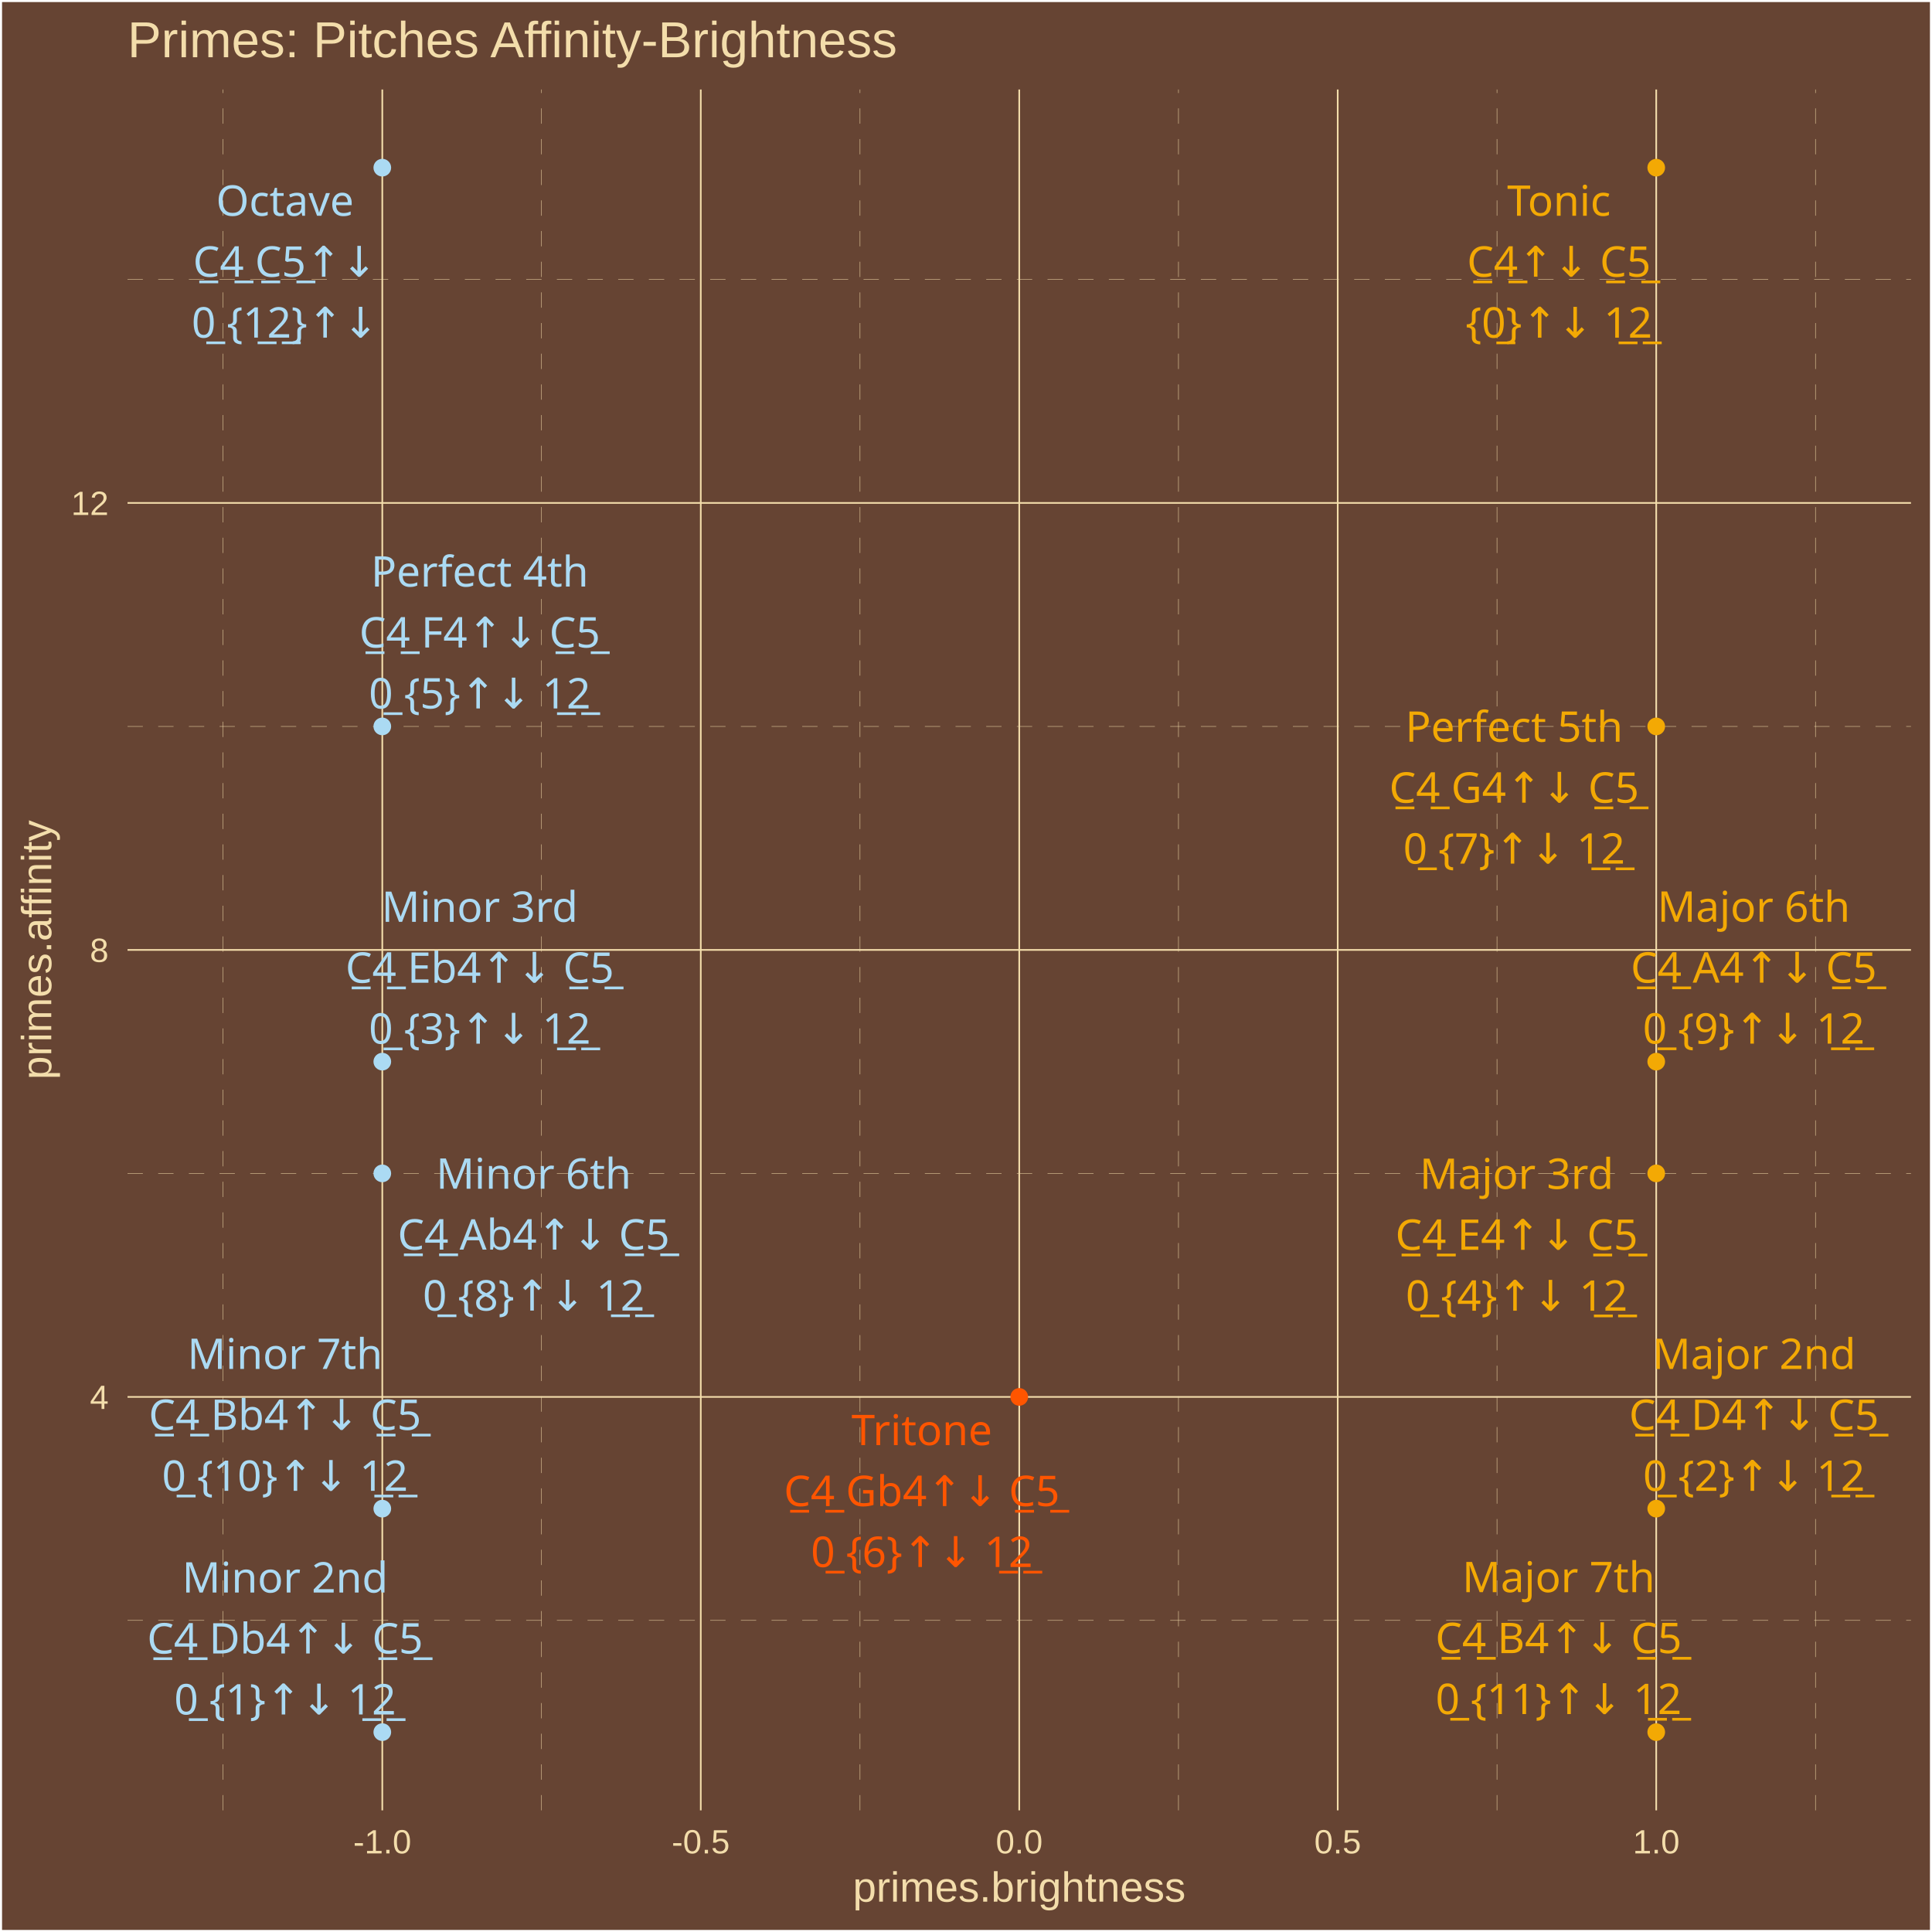
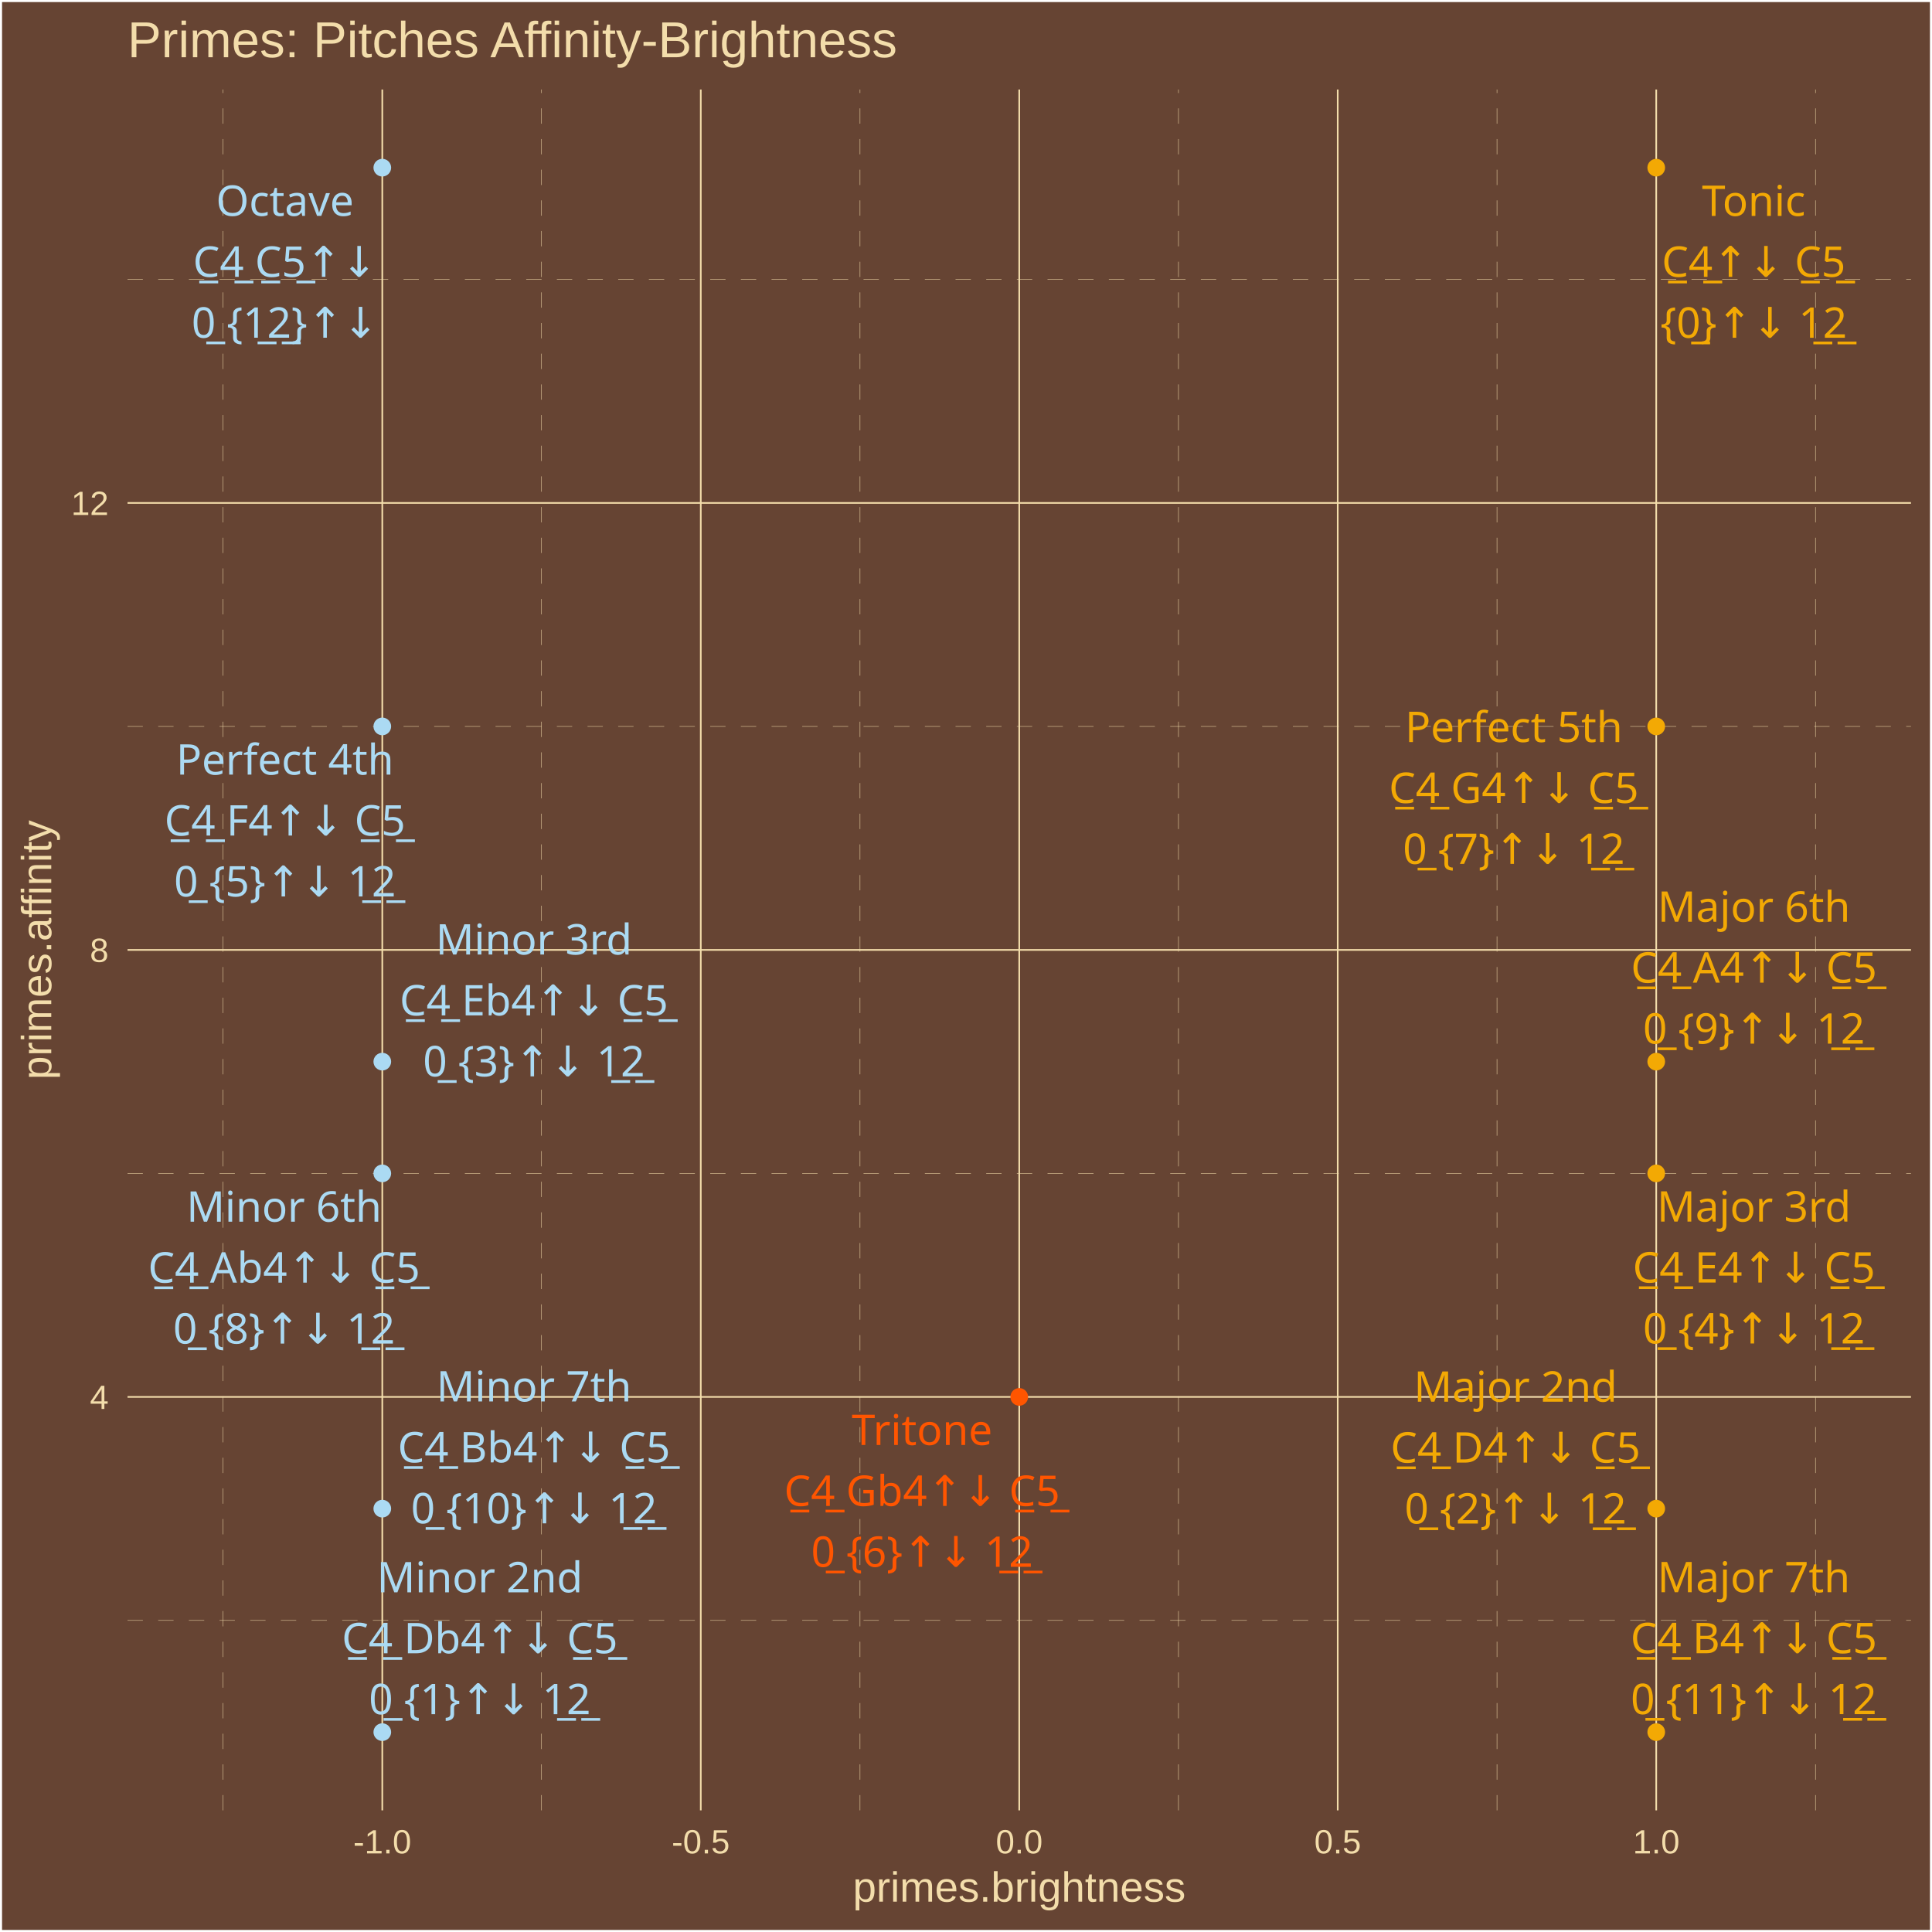
<svg xmlns="http://www.w3.org/2000/svg" class="svglite" width="504.00pt" height="504.00pt" viewBox="0 0 504.00 504.00">
  <defs>
    <style type="text/css">
    .svglite line, .svglite polyline, .svglite polygon, .svglite path, .svglite rect, .svglite circle {
      fill: none;
      stroke: #000000;
      stroke-linecap: round;
      stroke-linejoin: round;
      stroke-miterlimit: 10.00;
    }
    .svglite text {
      white-space: pre;
    }
  </style>
  </defs>
  <rect width="100%" height="100%" style="stroke: none; fill: #664433;" />
  <defs>
    <clipPath id="cpMC4wMHw1MDQuMDB8MC4wMHw1MDQuMDA=">
      <rect x="0.00" y="0.00" width="504.00" height="504.00" />
    </clipPath>
  </defs>
  <g clip-path="url(#cpMC4wMHw1MDQuMDB8MC4wMHw1MDQuMDA=)">
    <rect x="0.00" y="-0" width="504.00" height="504.00" style="stroke-width: 1.07; stroke: #FFFFFF; fill: #664433;" />
  </g>
  <defs>
    <clipPath id="cpMzMuMjd8NDk4LjUyfDIzLjM0fDQ3Mi4yNw==">
      <rect x="33.27" y="23.34" width="465.25" height="448.93" />
    </clipPath>
  </defs>
  <g clip-path="url(#cpMzMuMjd8NDk4LjUyfDIzLjM0fDQ3Mi4yNw==)">
    <rect x="33.27" y="23.34" width="465.25" height="448.93" style="stroke-width: 1.07; stroke: none; fill: #664433;" />
    <polyline points="33.27,422.71 498.52,422.71 " style="stroke-width: 0.11; stroke: #F3DDAB; stroke-dasharray: 4.00,4.00; stroke-linecap: butt;" />
    <polyline points="33.27,306.10 498.52,306.10 " style="stroke-width: 0.11; stroke: #F3DDAB; stroke-dasharray: 4.00,4.00; stroke-linecap: butt;" />
    <polyline points="33.27,189.50 498.52,189.50 " style="stroke-width: 0.11; stroke: #F3DDAB; stroke-dasharray: 4.00,4.00; stroke-linecap: butt;" />
    <polyline points="33.27,72.89 498.52,72.89 " style="stroke-width: 0.11; stroke: #F3DDAB; stroke-dasharray: 4.00,4.00; stroke-linecap: butt;" />
    <polyline points="58.19,472.27 58.19,23.34 " style="stroke-width: 0.11; stroke: #F3DDAB; stroke-dasharray: 4.00,4.00; stroke-linecap: butt;" />
    <polyline points="141.27,472.27 141.27,23.34 " style="stroke-width: 0.11; stroke: #F3DDAB; stroke-dasharray: 4.00,4.00; stroke-linecap: butt;" />
    <polyline points="224.35,472.27 224.35,23.34 " style="stroke-width: 0.11; stroke: #F3DDAB; stroke-dasharray: 4.00,4.00; stroke-linecap: butt;" />
    <polyline points="307.43,472.27 307.43,23.34 " style="stroke-width: 0.11; stroke: #F3DDAB; stroke-dasharray: 4.00,4.00; stroke-linecap: butt;" />
    <polyline points="390.52,472.27 390.52,23.34 " style="stroke-width: 0.11; stroke: #F3DDAB; stroke-dasharray: 4.00,4.00; stroke-linecap: butt;" />
    <polyline points="473.60,472.27 473.60,23.34 " style="stroke-width: 0.11; stroke: #F3DDAB; stroke-dasharray: 4.00,4.00; stroke-linecap: butt;" />
    <polyline points="33.27,364.41 498.52,364.41 " style="stroke-width: 0.43; stroke: #F3DDAB; stroke-linecap: butt;" />
    <polyline points="33.27,247.80 498.52,247.80 " style="stroke-width: 0.43; stroke: #F3DDAB; stroke-linecap: butt;" />
    <polyline points="33.27,131.20 498.52,131.20 " style="stroke-width: 0.43; stroke: #F3DDAB; stroke-linecap: butt;" />
    <polyline points="99.73,472.27 99.73,23.34 " style="stroke-width: 0.43; stroke: #F3DDAB; stroke-linecap: butt;" />
    <polyline points="182.81,472.27 182.81,23.34 " style="stroke-width: 0.43; stroke: #F3DDAB; stroke-linecap: butt;" />
    <polyline points="265.89,472.27 265.89,23.34 " style="stroke-width: 0.43; stroke: #F3DDAB; stroke-linecap: butt;" />
    <polyline points="348.97,472.27 348.97,23.34 " style="stroke-width: 0.43; stroke: #F3DDAB; stroke-linecap: butt;" />
    <polyline points="432.06,472.27 432.06,23.34 " style="stroke-width: 0.43; stroke: #F3DDAB; stroke-linecap: butt;" />
    <circle cx="432.06" cy="43.74" r="1.95" style="stroke-width: 0.71; stroke: #F3A904; fill: #F3A904;" />
    <circle cx="99.73" cy="451.86" r="1.95" style="stroke-width: 0.71; stroke: #ABDAF3; fill: #ABDAF3;" />
    <circle cx="432.06" cy="393.56" r="1.95" style="stroke-width: 0.71; stroke: #F3A904; fill: #F3A904;" />
    <circle cx="99.73" cy="276.95" r="1.95" style="stroke-width: 0.71; stroke: #ABDAF3; fill: #ABDAF3;" />
    <circle cx="432.06" cy="306.10" r="1.95" style="stroke-width: 0.71; stroke: #F3A904; fill: #F3A904;" />
    <circle cx="99.73" cy="189.50" r="1.95" style="stroke-width: 0.71; stroke: #ABDAF3; fill: #ABDAF3;" />
    <circle cx="265.89" cy="364.41" r="1.95" style="stroke-width: 0.71; stroke: #FF5500; fill: #FF5500;" />
    <circle cx="432.06" cy="189.50" r="1.95" style="stroke-width: 0.71; stroke: #F3A904; fill: #F3A904;" />
    <circle cx="99.73" cy="306.10" r="1.95" style="stroke-width: 0.71; stroke: #ABDAF3; fill: #ABDAF3;" />
    <circle cx="432.06" cy="276.95" r="1.95" style="stroke-width: 0.71; stroke: #F3A904; fill: #F3A904;" />
    <circle cx="99.73" cy="393.56" r="1.95" style="stroke-width: 0.71; stroke: #ABDAF3; fill: #ABDAF3;" />
    <circle cx="432.06" cy="451.86" r="1.95" style="stroke-width: 0.71; stroke: #F3A904; fill: #F3A904;" />
    <circle cx="99.73" cy="43.74" r="1.95" style="stroke-width: 0.71; stroke: #ABDAF3; fill: #ABDAF3;" />
-     <text x="406.67" y="56.29" text-anchor="middle" style="font-size: 11.04px;fill: #F3A904; font-family: &quot;Arial Unicode MS&quot;;" textLength="26.97px" lengthAdjust="spacingAndGlyphs">Tonic</text>
-     <text x="406.67" y="72.19" text-anchor="middle" style="font-size: 11.04px;fill: #F3A904; font-family: &quot;Arial Unicode MS&quot;;" textLength="46.99px" lengthAdjust="spacingAndGlyphs">C̲4̲↑↓ C̲5̲</text>
-     <text x="406.67" y="88.09" text-anchor="middle" style="font-size: 11.04px;fill: #F3A904; font-family: &quot;Arial Unicode MS&quot;;" textLength="44.57px" lengthAdjust="spacingAndGlyphs">{0̲}↑↓ 1̲2̲</text>
-     <text x="74.37" y="415.45" text-anchor="middle" style="font-size: 11.04px;fill: #ABDAF3; font-family: &quot;Arial Unicode MS&quot;;" textLength="49.05px" lengthAdjust="spacingAndGlyphs">Minor 2nd</text>
-     <text x="74.37" y="431.35" text-anchor="middle" style="font-size: 11.04px;fill: #ABDAF3; font-family: &quot;Arial Unicode MS&quot;;" textLength="70.29px" lengthAdjust="spacingAndGlyphs">C̲4̲ Db4↑↓ C̲5̲</text>
-     <text x="74.37" y="447.25" text-anchor="middle" style="font-size: 11.04px;fill: #ABDAF3; font-family: &quot;Arial Unicode MS&quot;;" textLength="53.77px" lengthAdjust="spacingAndGlyphs">0̲ {1}↑↓ 1̲2̲</text>
-     <text x="457.56" y="357.13" text-anchor="middle" style="font-size: 11.04px;fill: #F3A904; font-family: &quot;Arial Unicode MS&quot;;" textLength="49.05px" lengthAdjust="spacingAndGlyphs">Major 2nd</text>
-     <text x="457.56" y="373.03" text-anchor="middle" style="font-size: 11.04px;fill: #F3A904; font-family: &quot;Arial Unicode MS&quot;;" textLength="64.15px" lengthAdjust="spacingAndGlyphs">C̲4̲ D4↑↓ C̲5̲</text>
-     <text x="457.56" y="388.92" text-anchor="middle" style="font-size: 11.04px;fill: #F3A904; font-family: &quot;Arial Unicode MS&quot;;" textLength="53.77px" lengthAdjust="spacingAndGlyphs">0̲ {2}↑↓ 1̲2̲</text>
-     <text x="125.15" y="240.48" text-anchor="middle" style="font-size: 11.04px;fill: #ABDAF3; font-family: &quot;Arial Unicode MS&quot;;" textLength="46.58px" lengthAdjust="spacingAndGlyphs">Minor 3rd</text>
-     <text x="125.15" y="256.37" text-anchor="middle" style="font-size: 11.04px;fill: #ABDAF3; font-family: &quot;Arial Unicode MS&quot;;" textLength="69.68px" lengthAdjust="spacingAndGlyphs">C̲4̲ Eb4↑↓ C̲5̲</text>
-     <text x="125.15" y="272.27" text-anchor="middle" style="font-size: 11.04px;fill: #ABDAF3; font-family: &quot;Arial Unicode MS&quot;;" textLength="53.77px" lengthAdjust="spacingAndGlyphs">0̲ {3}↑↓ 1̲2̲</text>
-     <text x="395.64" y="310.14" text-anchor="middle" style="font-size: 11.04px;fill: #F3A904; font-family: &quot;Arial Unicode MS&quot;;" textLength="46.58px" lengthAdjust="spacingAndGlyphs">Major 3rd</text>
-     <text x="395.64" y="326.04" text-anchor="middle" style="font-size: 11.04px;fill: #F3A904; font-family: &quot;Arial Unicode MS&quot;;" textLength="63.55px" lengthAdjust="spacingAndGlyphs">C̲4̲ E4↑↓ C̲5̲</text>
-     <text x="395.64" y="341.93" text-anchor="middle" style="font-size: 11.04px;fill: #F3A904; font-family: &quot;Arial Unicode MS&quot;;" textLength="53.77px" lengthAdjust="spacingAndGlyphs">0̲ {4}↑↓ 1̲2̲</text>
-     <text x="125.15" y="153.02" text-anchor="middle" style="font-size: 11.04px;fill: #ABDAF3; font-family: &quot;Arial Unicode MS&quot;;" textLength="53.35px" lengthAdjust="spacingAndGlyphs">Perfect 4th</text>
-     <text x="125.15" y="168.92" text-anchor="middle" style="font-size: 11.04px;fill: #ABDAF3; font-family: &quot;Arial Unicode MS&quot;;" textLength="62.93px" lengthAdjust="spacingAndGlyphs">C̲4̲ F4↑↓ C̲5̲</text>
-     <text x="125.15" y="184.82" text-anchor="middle" style="font-size: 11.04px;fill: #ABDAF3; font-family: &quot;Arial Unicode MS&quot;;" textLength="53.77px" lengthAdjust="spacingAndGlyphs">0̲ {5}↑↓ 1̲2̲</text>
-     <text x="240.47" y="376.99" text-anchor="middle" style="font-size: 11.04px;fill: #FF5500; font-family: &quot;Arial Unicode MS&quot;;" textLength="34.33px" lengthAdjust="spacingAndGlyphs">Tritone</text>
-     <text x="240.47" y="392.89" text-anchor="middle" style="font-size: 11.04px;fill: #FF5500; font-family: &quot;Arial Unicode MS&quot;;" textLength="70.91px" lengthAdjust="spacingAndGlyphs">C̲4̲ Gb4↑↓ C̲5̲</text>
-     <text x="240.47" y="408.78" text-anchor="middle" style="font-size: 11.04px;fill: #FF5500; font-family: &quot;Arial Unicode MS&quot;;" textLength="53.77px" lengthAdjust="spacingAndGlyphs">0̲ {6}↑↓ 1̲2̲</text>
-     <text x="394.99" y="193.50" text-anchor="middle" style="font-size: 11.04px;fill: #F3A904; font-family: &quot;Arial Unicode MS&quot;;" textLength="53.35px" lengthAdjust="spacingAndGlyphs">Perfect 5th</text>
-     <text x="394.99" y="209.40" text-anchor="middle" style="font-size: 11.04px;fill: #F3A904; font-family: &quot;Arial Unicode MS&quot;;" textLength="64.77px" lengthAdjust="spacingAndGlyphs">C̲4̲ G4↑↓ C̲5̲</text>
-     <text x="394.99" y="225.30" text-anchor="middle" style="font-size: 11.04px;fill: #F3A904; font-family: &quot;Arial Unicode MS&quot;;" textLength="53.77px" lengthAdjust="spacingAndGlyphs">0̲ {7}↑↓ 1̲2̲</text>
-     <text x="139.22" y="310.10" text-anchor="middle" style="font-size: 11.04px;fill: #ABDAF3; font-family: &quot;Arial Unicode MS&quot;;" textLength="45.98px" lengthAdjust="spacingAndGlyphs">Minor 6th</text>
-     <text x="139.22" y="325.99" text-anchor="middle" style="font-size: 11.04px;fill: #ABDAF3; font-family: &quot;Arial Unicode MS&quot;;" textLength="69.68px" lengthAdjust="spacingAndGlyphs">C̲4̲ Ab4↑↓ C̲5̲</text>
-     <text x="139.22" y="341.89" text-anchor="middle" style="font-size: 11.04px;fill: #ABDAF3; font-family: &quot;Arial Unicode MS&quot;;" textLength="53.77px" lengthAdjust="spacingAndGlyphs">0̲ {8}↑↓ 1̲2̲</text>
-     <text x="457.50" y="240.45" text-anchor="middle" style="font-size: 11.04px;fill: #F3A904; font-family: &quot;Arial Unicode MS&quot;;" textLength="45.98px" lengthAdjust="spacingAndGlyphs">Major 6th</text>
-     <text x="457.50" y="256.35" text-anchor="middle" style="font-size: 11.04px;fill: #F3A904; font-family: &quot;Arial Unicode MS&quot;;" textLength="63.55px" lengthAdjust="spacingAndGlyphs">C̲4̲ A4↑↓ C̲5̲</text>
-     <text x="457.50" y="272.25" text-anchor="middle" style="font-size: 11.04px;fill: #F3A904; font-family: &quot;Arial Unicode MS&quot;;" textLength="53.77px" lengthAdjust="spacingAndGlyphs">0̲ {9}↑↓ 1̲2̲</text>
-     <text x="74.34" y="357.12" text-anchor="middle" style="font-size: 11.04px;fill: #ABDAF3; font-family: &quot;Arial Unicode MS&quot;;" textLength="45.98px" lengthAdjust="spacingAndGlyphs">Minor 7th</text>
-     <text x="74.34" y="373.02" text-anchor="middle" style="font-size: 11.04px;fill: #ABDAF3; font-family: &quot;Arial Unicode MS&quot;;" textLength="69.68px" lengthAdjust="spacingAndGlyphs">C̲4̲ Bb4↑↓ C̲5̲</text>
-     <text x="74.34" y="388.92" text-anchor="middle" style="font-size: 11.04px;fill: #ABDAF3; font-family: &quot;Arial Unicode MS&quot;;" textLength="59.90px" lengthAdjust="spacingAndGlyphs">0̲ {10}↑↓ 1̲2̲</text>
-     <text x="406.59" y="415.35" text-anchor="middle" style="font-size: 11.04px;fill: #F3A904; font-family: &quot;Arial Unicode MS&quot;;" textLength="45.98px" lengthAdjust="spacingAndGlyphs">Major 7th</text>
-     <text x="406.59" y="431.25" text-anchor="middle" style="font-size: 11.04px;fill: #F3A904; font-family: &quot;Arial Unicode MS&quot;;" textLength="63.55px" lengthAdjust="spacingAndGlyphs">C̲4̲ B4↑↓ C̲5̲</text>
-     <text x="406.59" y="447.15" text-anchor="middle" style="font-size: 11.04px;fill: #F3A904; font-family: &quot;Arial Unicode MS&quot;;" textLength="59.90px" lengthAdjust="spacingAndGlyphs">0̲ {11}↑↓ 1̲2̲</text>
-     <text x="74.33" y="56.29" text-anchor="middle" style="font-size: 11.04px;fill: #ABDAF3; font-family: &quot;Arial Unicode MS&quot;;" textLength="34.95px" lengthAdjust="spacingAndGlyphs">Octave</text>
-     <text x="74.33" y="72.19" text-anchor="middle" style="font-size: 11.04px;fill: #ABDAF3; font-family: &quot;Arial Unicode MS&quot;;" textLength="46.99px" lengthAdjust="spacingAndGlyphs">C̲4̲ C̲5̲↑↓</text>
-     <text x="74.33" y="88.08" text-anchor="middle" style="font-size: 11.04px;fill: #ABDAF3; font-family: &quot;Arial Unicode MS&quot;;" textLength="44.57px" lengthAdjust="spacingAndGlyphs">0̲ {1̲2̲}↑↓</text>
+     <text x="457.48" y="56.32" text-anchor="middle" style="font-size: 11.04px;fill: #F3A904; font-family: &quot;Arial Unicode MS&quot;;" textLength="26.97px" lengthAdjust="spacingAndGlyphs">Tonic</text>
+     <text x="457.48" y="72.21" text-anchor="middle" style="font-size: 11.04px;fill: #F3A904; font-family: &quot;Arial Unicode MS&quot;;" textLength="46.99px" lengthAdjust="spacingAndGlyphs">C̲4̲↑↓ C̲5̲</text>
+     <text x="457.48" y="88.11" text-anchor="middle" style="font-size: 11.04px;fill: #F3A904; font-family: &quot;Arial Unicode MS&quot;;" textLength="44.57px" lengthAdjust="spacingAndGlyphs">{0̲}↑↓ 1̲2̲</text>
+     <text x="125.16" y="415.39" text-anchor="middle" style="font-size: 11.04px;fill: #ABDAF3; font-family: &quot;Arial Unicode MS&quot;;" textLength="49.05px" lengthAdjust="spacingAndGlyphs">Minor 2nd</text>
+     <text x="125.16" y="431.29" text-anchor="middle" style="font-size: 11.04px;fill: #ABDAF3; font-family: &quot;Arial Unicode MS&quot;;" textLength="70.29px" lengthAdjust="spacingAndGlyphs">C̲4̲ Db4↑↓ C̲5̲</text>
+     <text x="125.16" y="447.18" text-anchor="middle" style="font-size: 11.04px;fill: #ABDAF3; font-family: &quot;Arial Unicode MS&quot;;" textLength="53.77px" lengthAdjust="spacingAndGlyphs">0̲ {1}↑↓ 1̲2̲</text>
+     <text x="395.35" y="365.66" text-anchor="middle" style="font-size: 11.04px;fill: #F3A904; font-family: &quot;Arial Unicode MS&quot;;" textLength="49.05px" lengthAdjust="spacingAndGlyphs">Major 2nd</text>
+     <text x="395.35" y="381.55" text-anchor="middle" style="font-size: 11.04px;fill: #F3A904; font-family: &quot;Arial Unicode MS&quot;;" textLength="64.15px" lengthAdjust="spacingAndGlyphs">C̲4̲ D4↑↓ C̲5̲</text>
+     <text x="395.35" y="397.45" text-anchor="middle" style="font-size: 11.04px;fill: #F3A904; font-family: &quot;Arial Unicode MS&quot;;" textLength="53.77px" lengthAdjust="spacingAndGlyphs">0̲ {2}↑↓ 1̲2̲</text>
+     <text x="139.28" y="249.00" text-anchor="middle" style="font-size: 11.04px;fill: #ABDAF3; font-family: &quot;Arial Unicode MS&quot;;" textLength="46.58px" lengthAdjust="spacingAndGlyphs">Minor 3rd</text>
+     <text x="139.28" y="264.89" text-anchor="middle" style="font-size: 11.04px;fill: #ABDAF3; font-family: &quot;Arial Unicode MS&quot;;" textLength="69.68px" lengthAdjust="spacingAndGlyphs">C̲4̲ Eb4↑↓ C̲5̲</text>
+     <text x="139.28" y="280.79" text-anchor="middle" style="font-size: 11.04px;fill: #ABDAF3; font-family: &quot;Arial Unicode MS&quot;;" textLength="53.77px" lengthAdjust="spacingAndGlyphs">0̲ {3}↑↓ 1̲2̲</text>
+     <text x="457.55" y="318.68" text-anchor="middle" style="font-size: 11.04px;fill: #F3A904; font-family: &quot;Arial Unicode MS&quot;;" textLength="46.58px" lengthAdjust="spacingAndGlyphs">Major 3rd</text>
+     <text x="457.55" y="334.57" text-anchor="middle" style="font-size: 11.04px;fill: #F3A904; font-family: &quot;Arial Unicode MS&quot;;" textLength="63.55px" lengthAdjust="spacingAndGlyphs">C̲4̲ E4↑↓ C̲5̲</text>
+     <text x="457.55" y="350.47" text-anchor="middle" style="font-size: 11.04px;fill: #F3A904; font-family: &quot;Arial Unicode MS&quot;;" textLength="53.77px" lengthAdjust="spacingAndGlyphs">0̲ {4}↑↓ 1̲2̲</text>
+     <text x="74.33" y="202.07" text-anchor="middle" style="font-size: 11.04px;fill: #ABDAF3; font-family: &quot;Arial Unicode MS&quot;;" textLength="53.35px" lengthAdjust="spacingAndGlyphs">Perfect 4th</text>
+     <text x="74.33" y="217.97" text-anchor="middle" style="font-size: 11.04px;fill: #ABDAF3; font-family: &quot;Arial Unicode MS&quot;;" textLength="62.93px" lengthAdjust="spacingAndGlyphs">C̲4̲ F4↑↓ C̲5̲</text>
+     <text x="74.33" y="233.86" text-anchor="middle" style="font-size: 11.04px;fill: #ABDAF3; font-family: &quot;Arial Unicode MS&quot;;" textLength="53.77px" lengthAdjust="spacingAndGlyphs">0̲ {5}↑↓ 1̲2̲</text>
+     <text x="240.53" y="376.95" text-anchor="middle" style="font-size: 11.04px;fill: #FF5500; font-family: &quot;Arial Unicode MS&quot;;" textLength="34.33px" lengthAdjust="spacingAndGlyphs">Tritone</text>
+     <text x="240.53" y="392.85" text-anchor="middle" style="font-size: 11.04px;fill: #FF5500; font-family: &quot;Arial Unicode MS&quot;;" textLength="70.91px" lengthAdjust="spacingAndGlyphs">C̲4̲ Gb4↑↓ C̲5̲</text>
+     <text x="240.53" y="408.74" text-anchor="middle" style="font-size: 11.04px;fill: #FF5500; font-family: &quot;Arial Unicode MS&quot;;" textLength="53.77px" lengthAdjust="spacingAndGlyphs">0̲ {6}↑↓ 1̲2̲</text>
+     <text x="394.91" y="193.57" text-anchor="middle" style="font-size: 11.04px;fill: #F3A904; font-family: &quot;Arial Unicode MS&quot;;" textLength="53.35px" lengthAdjust="spacingAndGlyphs">Perfect 5th</text>
+     <text x="394.91" y="209.47" text-anchor="middle" style="font-size: 11.04px;fill: #F3A904; font-family: &quot;Arial Unicode MS&quot;;" textLength="64.77px" lengthAdjust="spacingAndGlyphs">C̲4̲ G4↑↓ C̲5̲</text>
+     <text x="394.91" y="225.37" text-anchor="middle" style="font-size: 11.04px;fill: #F3A904; font-family: &quot;Arial Unicode MS&quot;;" textLength="53.77px" lengthAdjust="spacingAndGlyphs">0̲ {7}↑↓ 1̲2̲</text>
+     <text x="74.10" y="318.70" text-anchor="middle" style="font-size: 11.04px;fill: #ABDAF3; font-family: &quot;Arial Unicode MS&quot;;" textLength="45.98px" lengthAdjust="spacingAndGlyphs">Minor 6th</text>
+     <text x="74.10" y="334.60" text-anchor="middle" style="font-size: 11.04px;fill: #ABDAF3; font-family: &quot;Arial Unicode MS&quot;;" textLength="69.68px" lengthAdjust="spacingAndGlyphs">C̲4̲ Ab4↑↓ C̲5̲</text>
+     <text x="74.10" y="350.50" text-anchor="middle" style="font-size: 11.04px;fill: #ABDAF3; font-family: &quot;Arial Unicode MS&quot;;" textLength="53.77px" lengthAdjust="spacingAndGlyphs">0̲ {8}↑↓ 1̲2̲</text>
+     <text x="457.55" y="240.46" text-anchor="middle" style="font-size: 11.04px;fill: #F3A904; font-family: &quot;Arial Unicode MS&quot;;" textLength="45.98px" lengthAdjust="spacingAndGlyphs">Major 6th</text>
+     <text x="457.55" y="256.35" text-anchor="middle" style="font-size: 11.04px;fill: #F3A904; font-family: &quot;Arial Unicode MS&quot;;" textLength="63.55px" lengthAdjust="spacingAndGlyphs">C̲4̲ A4↑↓ C̲5̲</text>
+     <text x="457.55" y="272.25" text-anchor="middle" style="font-size: 11.04px;fill: #F3A904; font-family: &quot;Arial Unicode MS&quot;;" textLength="53.77px" lengthAdjust="spacingAndGlyphs">0̲ {9}↑↓ 1̲2̲</text>
+     <text x="139.30" y="365.60" text-anchor="middle" style="font-size: 11.04px;fill: #ABDAF3; font-family: &quot;Arial Unicode MS&quot;;" textLength="45.98px" lengthAdjust="spacingAndGlyphs">Minor 7th</text>
+     <text x="139.30" y="381.49" text-anchor="middle" style="font-size: 11.04px;fill: #ABDAF3; font-family: &quot;Arial Unicode MS&quot;;" textLength="69.68px" lengthAdjust="spacingAndGlyphs">C̲4̲ Bb4↑↓ C̲5̲</text>
+     <text x="139.30" y="397.39" text-anchor="middle" style="font-size: 11.04px;fill: #ABDAF3; font-family: &quot;Arial Unicode MS&quot;;" textLength="59.90px" lengthAdjust="spacingAndGlyphs">0̲ {10}↑↓ 1̲2̲</text>
+     <text x="457.50" y="415.37" text-anchor="middle" style="font-size: 11.04px;fill: #F3A904; font-family: &quot;Arial Unicode MS&quot;;" textLength="45.98px" lengthAdjust="spacingAndGlyphs">Major 7th</text>
+     <text x="457.50" y="431.27" text-anchor="middle" style="font-size: 11.04px;fill: #F3A904; font-family: &quot;Arial Unicode MS&quot;;" textLength="63.55px" lengthAdjust="spacingAndGlyphs">C̲4̲ B4↑↓ C̲5̲</text>
+     <text x="457.50" y="447.16" text-anchor="middle" style="font-size: 11.04px;fill: #F3A904; font-family: &quot;Arial Unicode MS&quot;;" textLength="59.90px" lengthAdjust="spacingAndGlyphs">0̲ {11}↑↓ 1̲2̲</text>
+     <text x="74.32" y="56.31" text-anchor="middle" style="font-size: 11.04px;fill: #ABDAF3; font-family: &quot;Arial Unicode MS&quot;;" textLength="34.95px" lengthAdjust="spacingAndGlyphs">Octave</text>
+     <text x="74.32" y="72.21" text-anchor="middle" style="font-size: 11.04px;fill: #ABDAF3; font-family: &quot;Arial Unicode MS&quot;;" textLength="46.99px" lengthAdjust="spacingAndGlyphs">C̲4̲ C̲5̲↑↓</text>
+     <text x="74.32" y="88.10" text-anchor="middle" style="font-size: 11.04px;fill: #ABDAF3; font-family: &quot;Arial Unicode MS&quot;;" textLength="44.57px" lengthAdjust="spacingAndGlyphs">0̲ {1̲2̲}↑↓</text>
  </g>
  <g clip-path="url(#cpMC4wMHw1MDQuMDB8MC4wMHw1MDQuMDA=)">
    <text x="28.34" y="367.56" text-anchor="end" style="font-size: 8.80px;fill: #F3DDAB; font-family: &quot;Arial&quot;;" textLength="4.90px" lengthAdjust="spacingAndGlyphs">4</text>
    <text x="28.34" y="250.95" text-anchor="end" style="font-size: 8.80px;fill: #F3DDAB; font-family: &quot;Arial&quot;;" textLength="4.90px" lengthAdjust="spacingAndGlyphs">8</text>
    <text x="28.34" y="134.35" text-anchor="end" style="font-size: 8.80px;fill: #F3DDAB; font-family: &quot;Arial&quot;;" textLength="9.79px" lengthAdjust="spacingAndGlyphs">12</text>
    <text x="99.73" y="483.50" text-anchor="middle" style="font-size: 8.80px;fill: #F3DDAB; font-family: &quot;Arial&quot;;" textLength="15.16px" lengthAdjust="spacingAndGlyphs">-1.0</text>
    <text x="182.81" y="483.50" text-anchor="middle" style="font-size: 8.80px;fill: #F3DDAB; font-family: &quot;Arial&quot;;" textLength="15.16px" lengthAdjust="spacingAndGlyphs">-0.5</text>
    <text x="265.89" y="483.50" text-anchor="middle" style="font-size: 8.80px;fill: #F3DDAB; font-family: &quot;Arial&quot;;" textLength="12.23px" lengthAdjust="spacingAndGlyphs">0.0</text>
    <text x="348.97" y="483.50" text-anchor="middle" style="font-size: 8.80px;fill: #F3DDAB; font-family: &quot;Arial&quot;;" textLength="12.23px" lengthAdjust="spacingAndGlyphs">0.5</text>
    <text x="432.06" y="483.50" text-anchor="middle" style="font-size: 8.80px;fill: #F3DDAB; font-family: &quot;Arial&quot;;" textLength="12.23px" lengthAdjust="spacingAndGlyphs">1.0</text>
    <text x="265.89" y="496.09" text-anchor="middle" style="font-size: 11.00px;fill: #F3DDAB; font-family: &quot;Arial&quot;;" textLength="86.82px" lengthAdjust="spacingAndGlyphs">primes.brightness</text>
    <text transform="translate(13.37,247.80) rotate(-90)" text-anchor="middle" style="font-size: 11.00px;fill: #F3DDAB; font-family: &quot;Arial&quot;;" textLength="67.85px" lengthAdjust="spacingAndGlyphs">primes.affinity</text>
    <text x="33.27" y="14.94" style="font-size: 13.20px;fill: #F3DDAB; font-family: &quot;Arial&quot;;" textLength="201.59px" lengthAdjust="spacingAndGlyphs">Primes: Pitches Affinity-Brightness</text>
  </g>
</svg>
